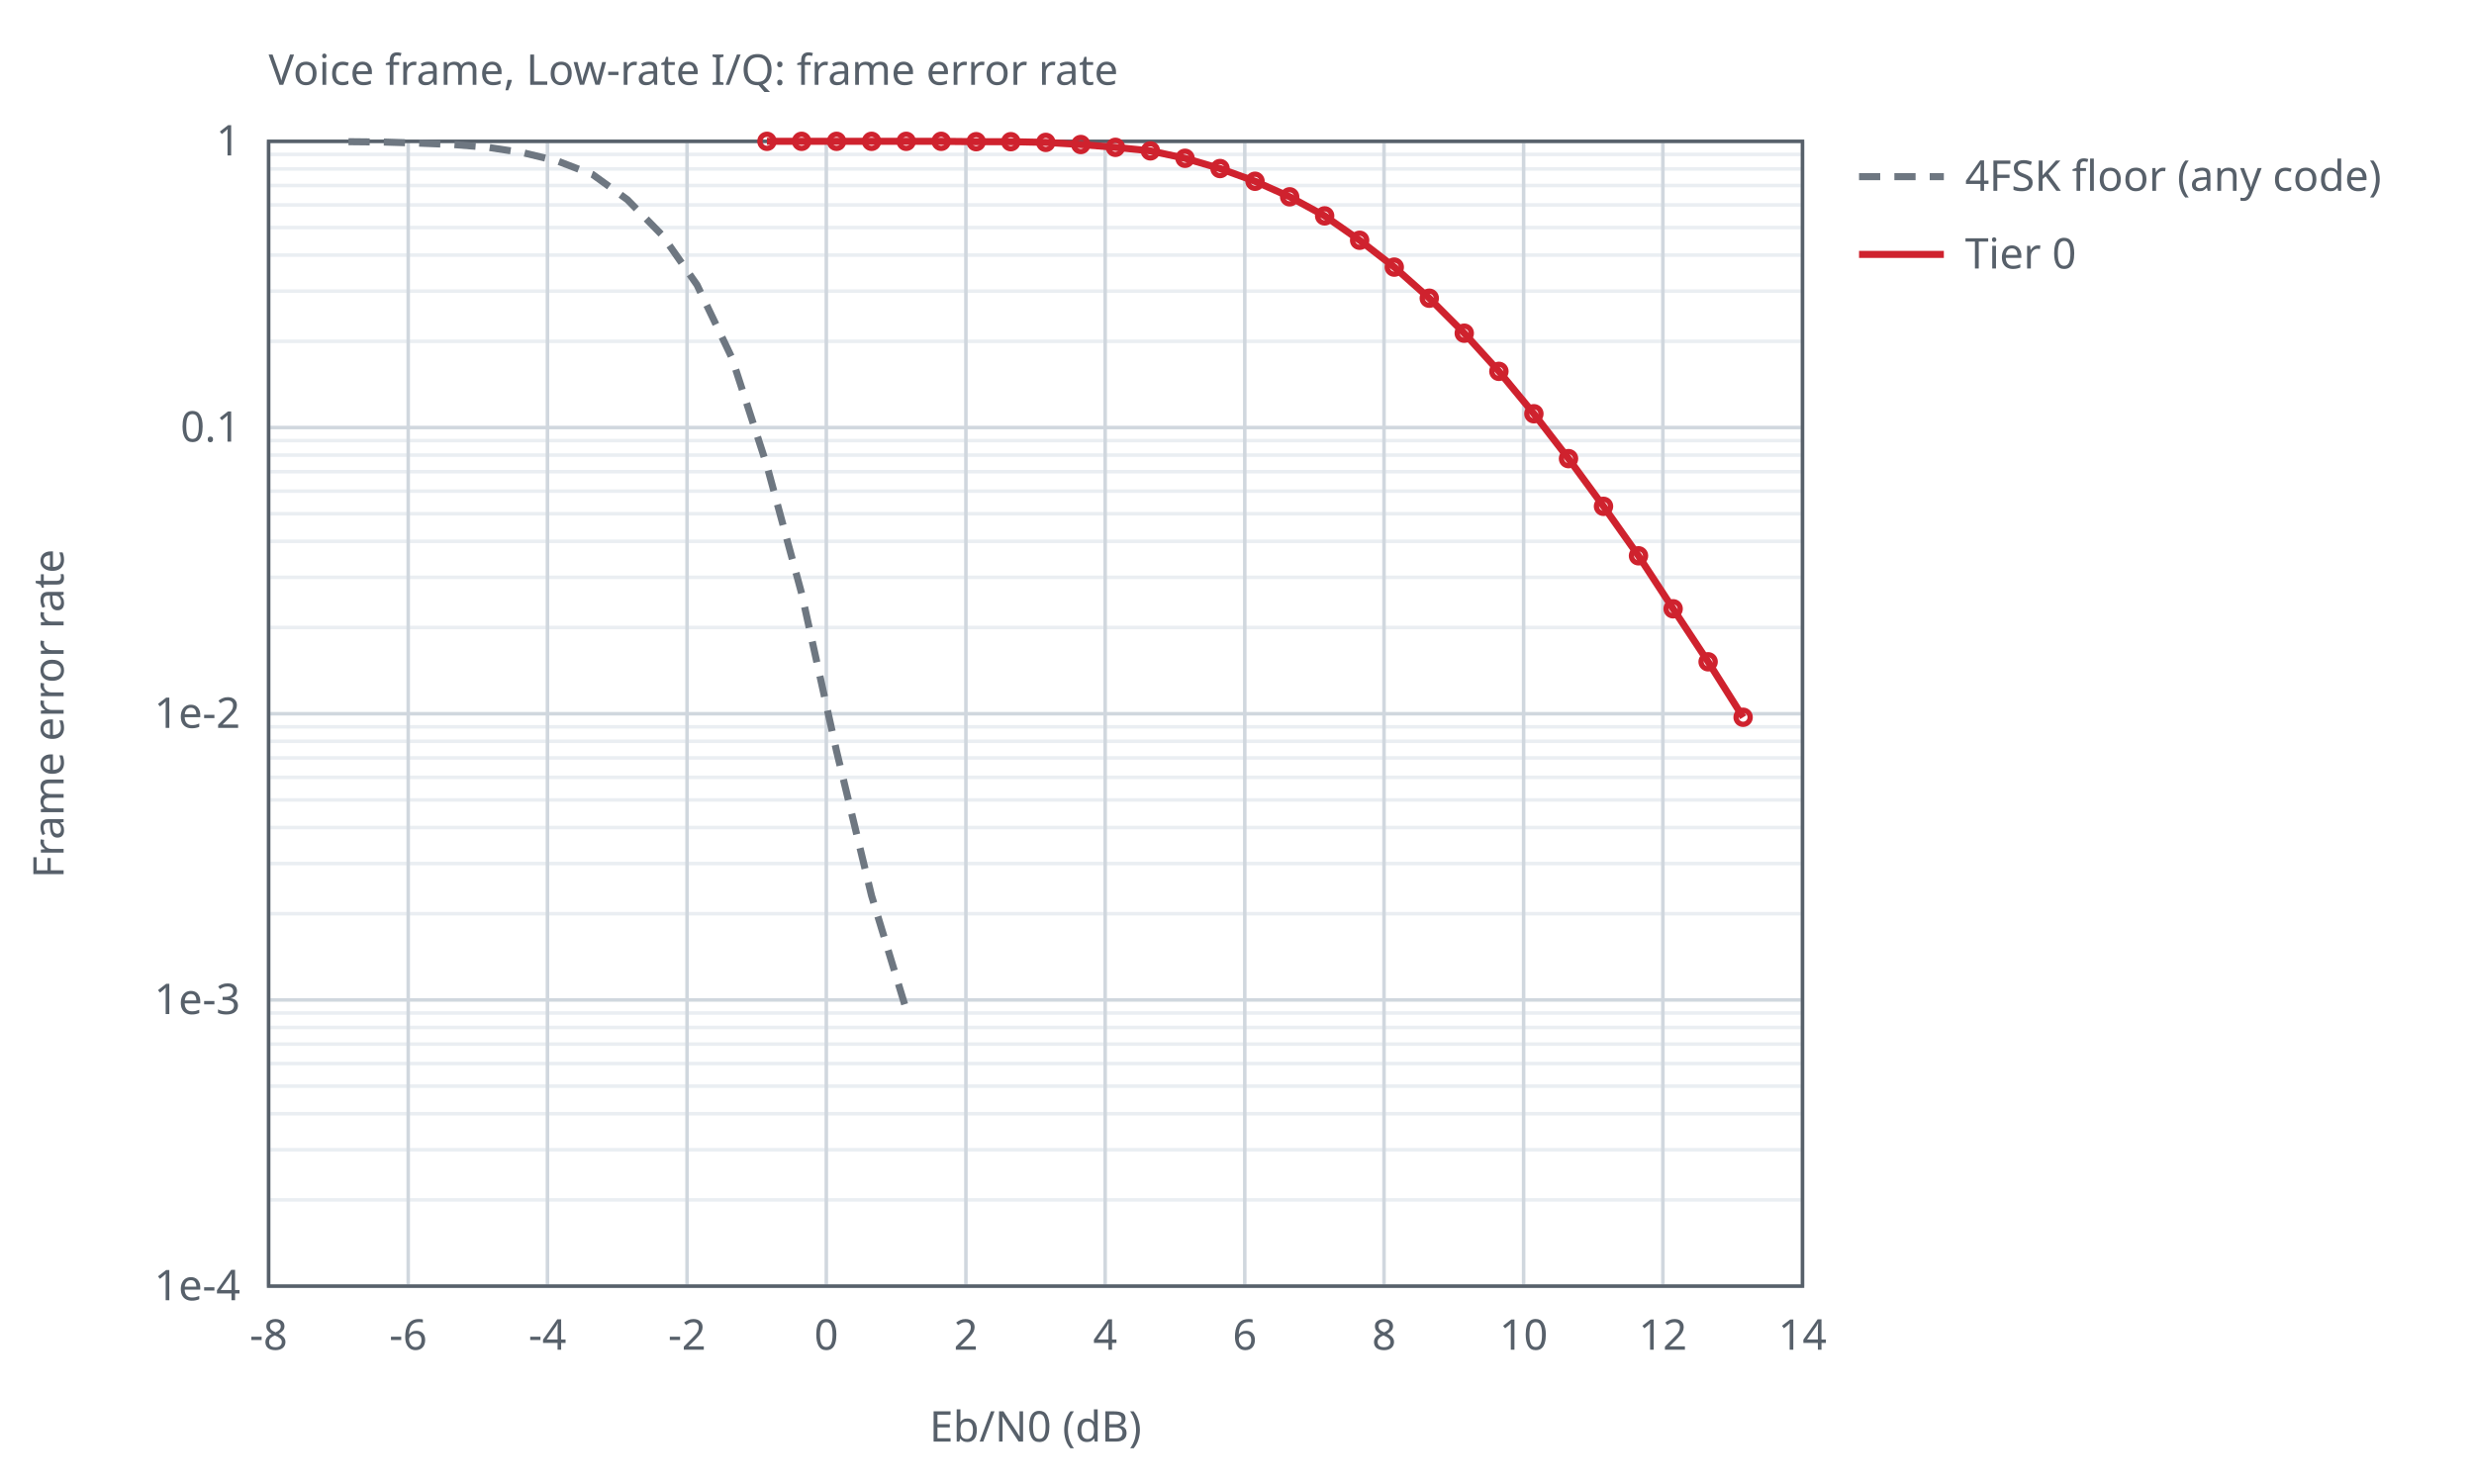
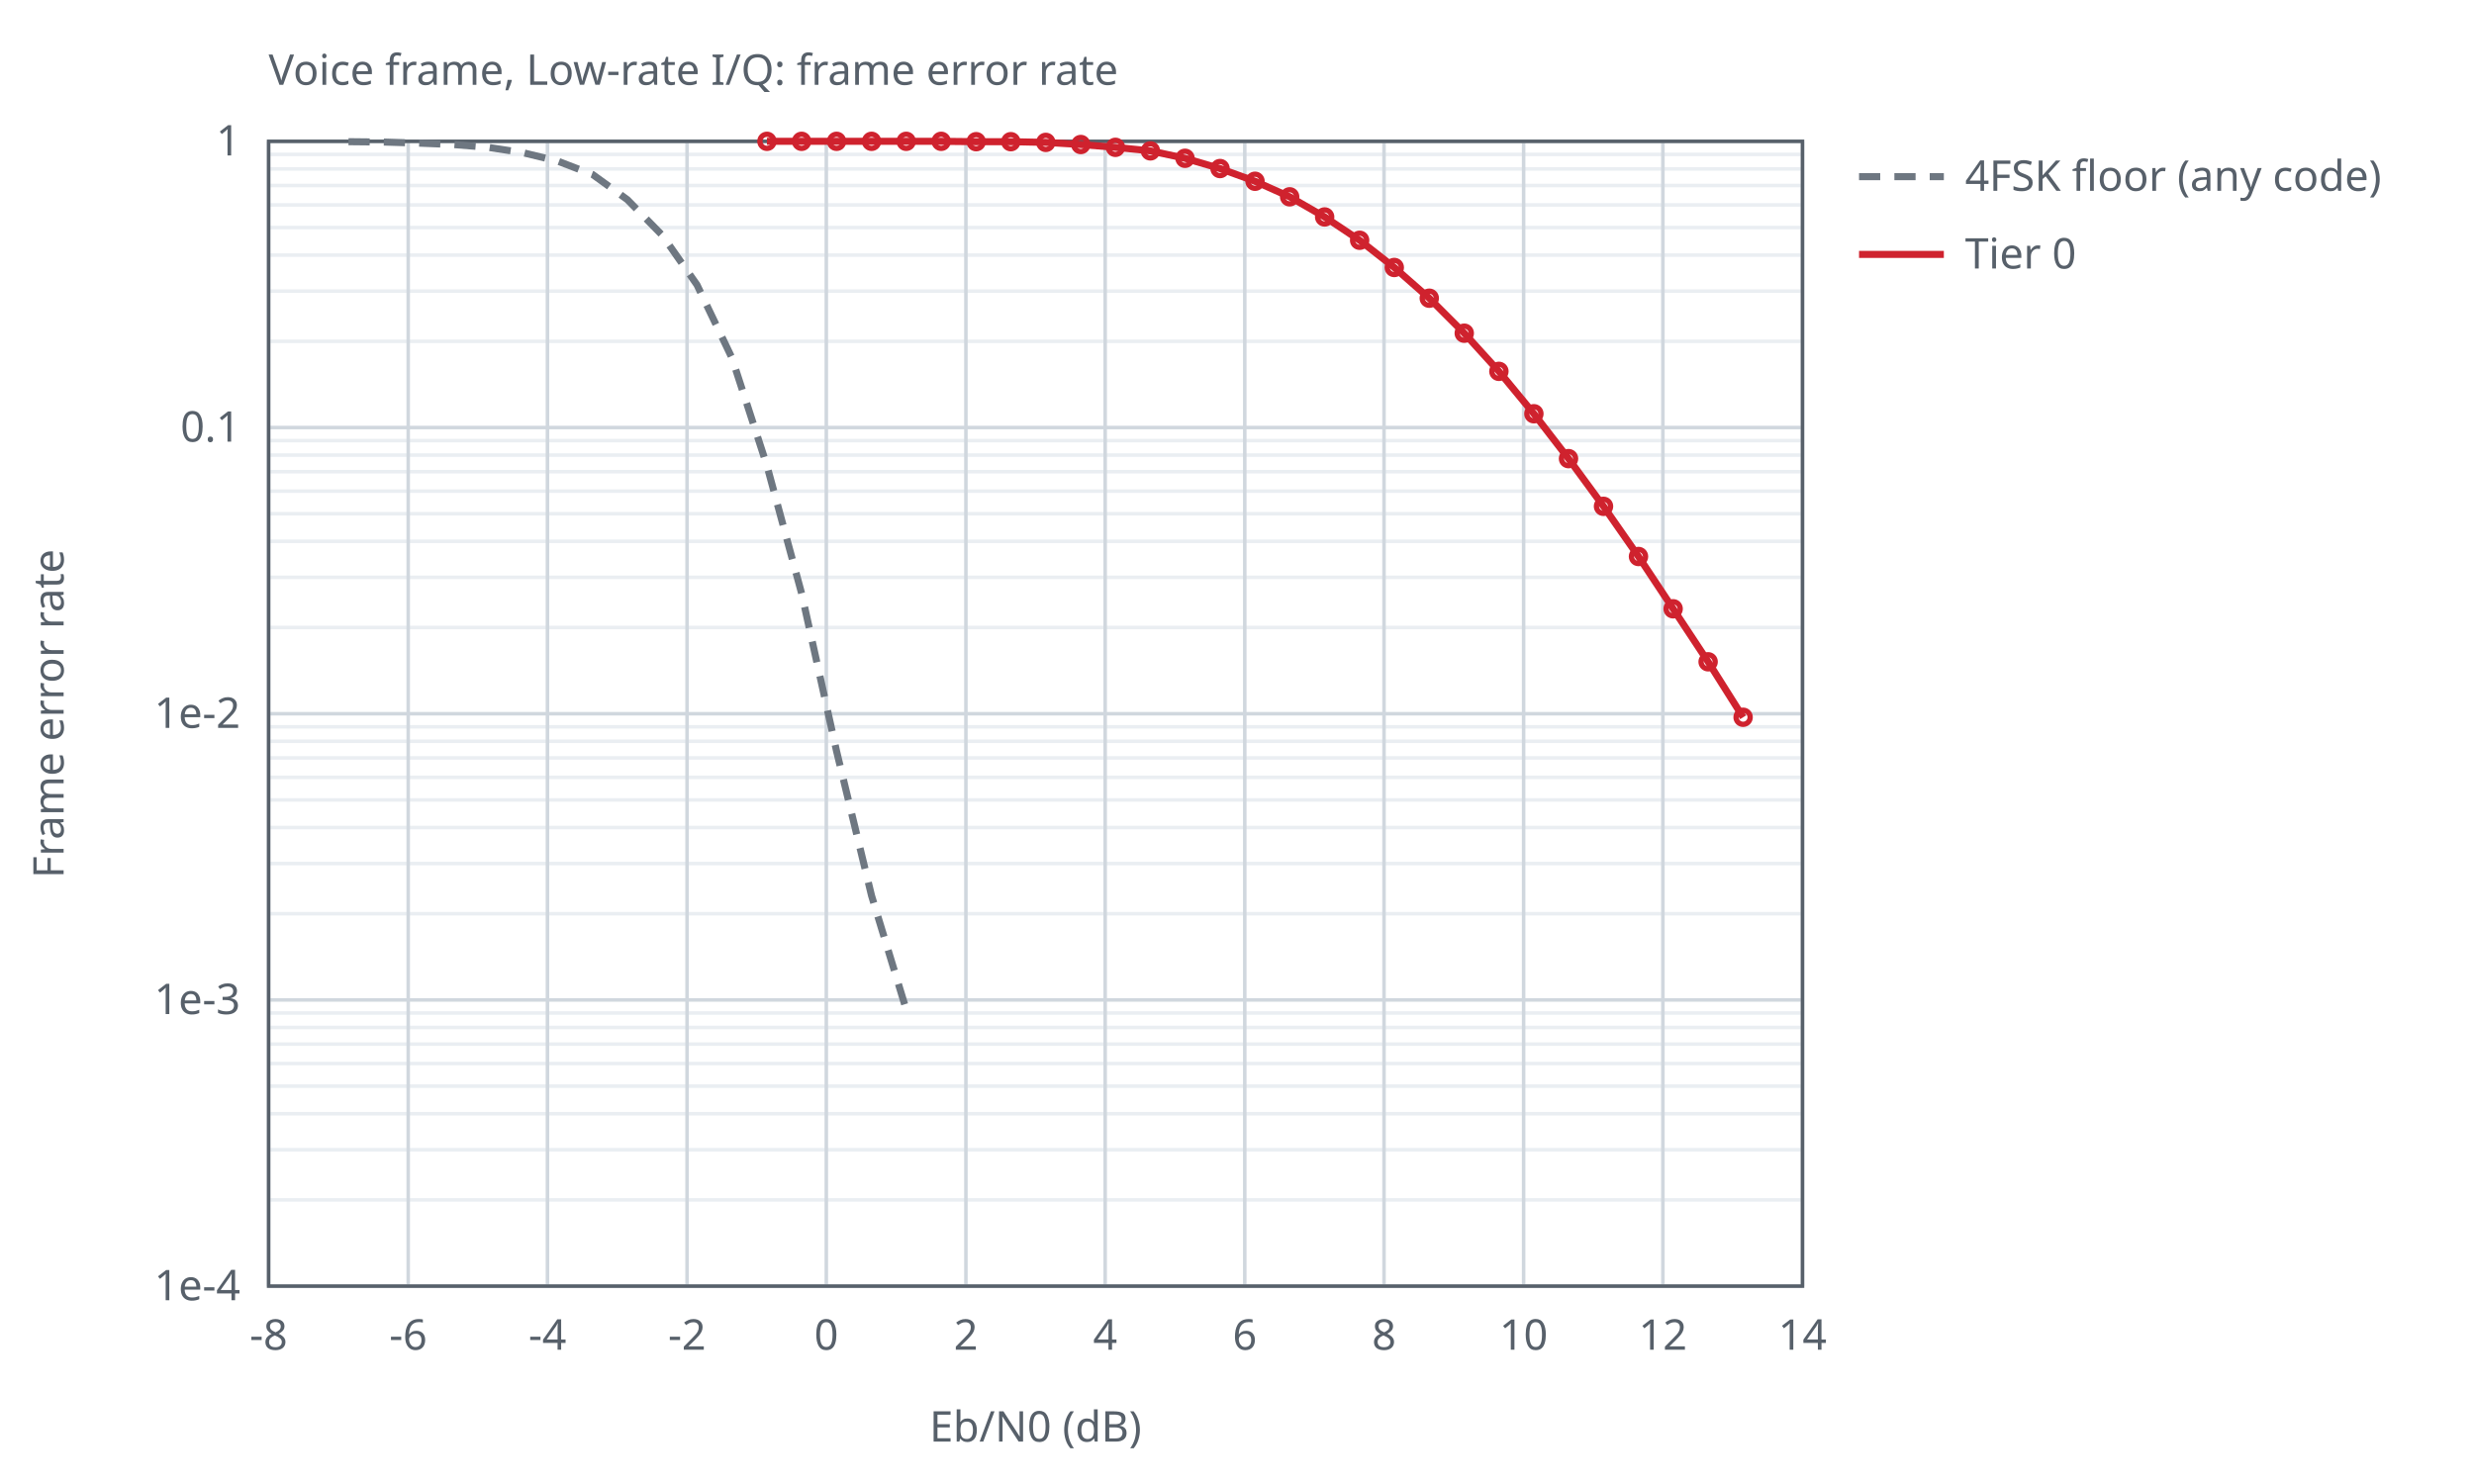
<svg xmlns="http://www.w3.org/2000/svg" width="700" height="420" viewBox="0 0 700 420">
  <style>text{font-family:sans-serif;font-size:12px;fill:#57606a}.ax{stroke:#57606a;stroke-width:1;fill:none}.gr{stroke:#d0d7de;stroke-width:1}.mi{stroke:#eaeef2;stroke-width:1}.r0{stroke:#6e7781}.r1{stroke:#bc4c00}.r2{stroke:#8250df}.s1{stroke:#cf222e}.s2{stroke:#0969da}.s3{stroke:#1a7f37}.s4{stroke:#9a6700}.l{fill:none;stroke-width:2}.p{fill:none;stroke-width:1.5}@media (prefers-color-scheme:dark){text{fill:#c9d1d9}.ax{stroke:#8b949e}.gr{stroke:#30363d}.mi{stroke:#21262d}.r0{stroke:#8b949e}.r1{stroke:#f0883e}.r2{stroke:#d2a8ff}.s1{stroke:#ff7b72}.s2{stroke:#58a6ff}.s3{stroke:#3fb950}.s4{stroke:#d29922}}</style>
  <text x="76.0" y="24">Voice frame, Low-rate I/Q: frame error rate</text>
  <line class="mi" x1="76.0" y1="96.6" x2="510.0" y2="96.6" />
  <line class="mi" x1="76.0" y1="82.4" x2="510.0" y2="82.4" />
  <line class="mi" x1="76.0" y1="72.2" x2="510.0" y2="72.2" />
  <line class="mi" x1="76.0" y1="64.4" x2="510.0" y2="64.4" />
  <line class="mi" x1="76.0" y1="58.0" x2="510.0" y2="58.0" />
  <line class="mi" x1="76.0" y1="52.5" x2="510.0" y2="52.5" />
  <line class="mi" x1="76.0" y1="47.8" x2="510.0" y2="47.8" />
  <line class="mi" x1="76.0" y1="43.7" x2="510.0" y2="43.7" />
  <line class="mi" x1="76.0" y1="177.6" x2="510.0" y2="177.6" />
  <line class="mi" x1="76.0" y1="163.4" x2="510.0" y2="163.4" />
  <line class="mi" x1="76.0" y1="153.2" x2="510.0" y2="153.2" />
  <line class="mi" x1="76.0" y1="145.4" x2="510.0" y2="145.4" />
  <line class="mi" x1="76.0" y1="139.0" x2="510.0" y2="139.0" />
  <line class="mi" x1="76.0" y1="133.5" x2="510.0" y2="133.5" />
  <line class="mi" x1="76.0" y1="128.8" x2="510.0" y2="128.8" />
  <line class="mi" x1="76.0" y1="124.7" x2="510.0" y2="124.7" />
  <line class="mi" x1="76.0" y1="258.6" x2="510.0" y2="258.6" />
  <line class="mi" x1="76.0" y1="244.4" x2="510.0" y2="244.4" />
  <line class="mi" x1="76.0" y1="234.2" x2="510.0" y2="234.2" />
  <line class="mi" x1="76.0" y1="226.4" x2="510.0" y2="226.4" />
  <line class="mi" x1="76.0" y1="220.0" x2="510.0" y2="220.0" />
  <line class="mi" x1="76.0" y1="214.5" x2="510.0" y2="214.5" />
  <line class="mi" x1="76.0" y1="209.8" x2="510.0" y2="209.8" />
  <line class="mi" x1="76.0" y1="205.7" x2="510.0" y2="205.7" />
  <line class="mi" x1="76.0" y1="339.6" x2="510.0" y2="339.6" />
  <line class="mi" x1="76.0" y1="325.4" x2="510.0" y2="325.4" />
  <line class="mi" x1="76.0" y1="315.2" x2="510.0" y2="315.2" />
  <line class="mi" x1="76.0" y1="307.4" x2="510.0" y2="307.4" />
  <line class="mi" x1="76.0" y1="301.0" x2="510.0" y2="301.0" />
  <line class="mi" x1="76.0" y1="295.5" x2="510.0" y2="295.5" />
  <line class="mi" x1="76.0" y1="290.8" x2="510.0" y2="290.8" />
  <line class="mi" x1="76.0" y1="286.7" x2="510.0" y2="286.7" />
  <line class="gr" x1="76.0" y1="364.0" x2="76.0" y2="40.0" />
  <text x="76.0" y="382.0" text-anchor="middle">-8</text>
  <line class="gr" x1="115.5" y1="364.0" x2="115.5" y2="40.0" />
  <text x="115.5" y="382.0" text-anchor="middle">-6</text>
  <line class="gr" x1="154.9" y1="364.0" x2="154.9" y2="40.0" />
  <text x="154.9" y="382.0" text-anchor="middle">-4</text>
  <line class="gr" x1="194.4" y1="364.0" x2="194.4" y2="40.0" />
  <text x="194.4" y="382.0" text-anchor="middle">-2</text>
  <line class="gr" x1="233.8" y1="364.0" x2="233.8" y2="40.0" />
  <text x="233.8" y="382.0" text-anchor="middle">0</text>
  <line class="gr" x1="273.3" y1="364.0" x2="273.3" y2="40.0" />
  <text x="273.3" y="382.0" text-anchor="middle">2</text>
  <line class="gr" x1="312.7" y1="364.0" x2="312.7" y2="40.0" />
  <text x="312.7" y="382.0" text-anchor="middle">4</text>
  <line class="gr" x1="352.2" y1="364.0" x2="352.2" y2="40.0" />
  <text x="352.2" y="382.0" text-anchor="middle">6</text>
  <line class="gr" x1="391.6" y1="364.0" x2="391.6" y2="40.0" />
  <text x="391.6" y="382.0" text-anchor="middle">8</text>
  <line class="gr" x1="431.1" y1="364.0" x2="431.1" y2="40.0" />
  <text x="431.1" y="382.0" text-anchor="middle">10</text>
  <line class="gr" x1="470.5" y1="364.0" x2="470.5" y2="40.0" />
  <text x="470.5" y="382.0" text-anchor="middle">12</text>
  <line class="gr" x1="510.0" y1="364.0" x2="510.0" y2="40.0" />
  <text x="510.0" y="382.0" text-anchor="middle">14</text>
  <line class="gr" x1="76.0" y1="40.0" x2="510.0" y2="40.0" />
  <text x="68.0" y="44.0" text-anchor="end">1</text>
  <line class="gr" x1="76.0" y1="121.0" x2="510.0" y2="121.0" />
  <text x="68.0" y="125.0" text-anchor="end">0.1</text>
  <line class="gr" x1="76.0" y1="202.0" x2="510.0" y2="202.0" />
  <text x="68.0" y="206.0" text-anchor="end">1e-2</text>
  <line class="gr" x1="76.0" y1="283.0" x2="510.0" y2="283.0" />
  <text x="68.0" y="287.0" text-anchor="end">1e-3</text>
  <line class="gr" x1="76.0" y1="364.0" x2="510.0" y2="364.0" />
  <text x="68.0" y="368.0" text-anchor="end">1e-4</text>
  <rect class="ax" x="76.0" y="40.0" width="434.0" height="324.0" />
  <text x="293.0" y="408.0" text-anchor="middle">Eb/N0 (dB)</text>
  <text x="18" y="202.0" text-anchor="middle" transform="rotate(-90 18 202.0)">Frame error rate</text>
  <path class="l r0" stroke-dasharray="6 4" d="M98.6,40.1 L108.5,40.2 L118.3,40.5 L128.2,40.9 L138.1,41.7 L147.9,43.2 L157.8,45.6 L167.7,49.4 L177.5,56.5 L187.4,66.6 L197.2,80.6 L207.1,101.3 L217.0,131.8 L226.8,167.9 L236.7,212.6 L246.6,253.5 L256.4,285.7" />
  <line class="l r0" stroke-dasharray="6 4" x1="526.0" y1="50.0" x2="550.0" y2="50.0" />
  <text x="556.0" y="54.0">4FSK floor (any code)</text>
-   <path class="l s1" d="M217.0,40.0 L226.8,40.0 L236.7,40.0 L246.6,40.0 L256.4,40.0 L266.3,40.0 L276.2,40.1 L286.0,40.1 L295.9,40.3 L305.8,40.9 L315.6,41.7 L325.5,42.7 L335.3,44.8 L345.2,47.7 L355.1,51.3 L364.9,55.7 L374.8,61.1 L384.7,68.0 L394.5,75.6 L404.4,84.4 L414.3,94.3 L424.1,105.1 L434.0,117.1 L443.8,129.8 L453.7,143.3 L463.6,157.3 L473.4,172.3 L483.3,187.3 L493.2,203.0" />
+   <path class="l s1" d="M217.0,40.0 L226.8,40.0 L236.7,40.0 L246.6,40.0 L256.4,40.0 L266.3,40.0 L276.2,40.1 L286.0,40.1 L295.9,40.3 L305.8,40.9 L315.6,41.7 L325.5,42.7 L335.3,44.8 L345.2,47.7 L355.1,51.3 L364.9,55.7 L374.8,61.4 L384.7,68.0 L394.5,75.7 L404.4,84.4 L414.3,94.3 L424.1,105.1 L434.0,117.1 L443.8,129.8 L453.7,143.3 L463.6,157.5 L473.4,172.3 L483.3,187.3 L493.2,203.0" />
  <circle class="p s1" cx="217.0" cy="40.0" r="2" />
  <circle class="p s1" cx="226.8" cy="40.0" r="2" />
  <circle class="p s1" cx="236.7" cy="40.0" r="2" />
  <circle class="p s1" cx="246.6" cy="40.0" r="2" />
  <circle class="p s1" cx="256.4" cy="40.0" r="2" />
  <circle class="p s1" cx="266.3" cy="40.0" r="2" />
  <circle class="p s1" cx="276.2" cy="40.1" r="2" />
  <circle class="p s1" cx="286.0" cy="40.1" r="2" />
  <circle class="p s1" cx="295.9" cy="40.3" r="2" />
  <circle class="p s1" cx="305.8" cy="40.9" r="2" />
  <circle class="p s1" cx="315.6" cy="41.7" r="2" />
  <circle class="p s1" cx="325.5" cy="42.7" r="2" />
  <circle class="p s1" cx="335.3" cy="44.8" r="2" />
  <circle class="p s1" cx="345.2" cy="47.7" r="2" />
  <circle class="p s1" cx="355.1" cy="51.3" r="2" />
  <circle class="p s1" cx="364.9" cy="55.7" r="2" />
-   <circle class="p s1" cx="374.8" cy="61.1" r="2" />
+   <circle class="p s1" cx="374.8" cy="61.4" r="2" />
  <circle class="p s1" cx="384.7" cy="68.0" r="2" />
-   <circle class="p s1" cx="394.5" cy="75.6" r="2" />
+   <circle class="p s1" cx="394.5" cy="75.7" r="2" />
  <circle class="p s1" cx="404.4" cy="84.4" r="2" />
  <circle class="p s1" cx="414.3" cy="94.3" r="2" />
  <circle class="p s1" cx="424.1" cy="105.1" r="2" />
  <circle class="p s1" cx="434.0" cy="117.1" r="2" />
  <circle class="p s1" cx="443.8" cy="129.8" r="2" />
  <circle class="p s1" cx="453.7" cy="143.3" r="2" />
-   <circle class="p s1" cx="463.6" cy="157.3" r="2" />
+   <circle class="p s1" cx="463.6" cy="157.5" r="2" />
  <circle class="p s1" cx="473.4" cy="172.3" r="2" />
  <circle class="p s1" cx="483.3" cy="187.3" r="2" />
  <circle class="p s1" cx="493.2" cy="203.0" r="2" />
  <line class="l s1" x1="526.0" y1="72.0" x2="550.0" y2="72.0" />
  <text x="556.0" y="76.0">Tier 0</text>
</svg>
